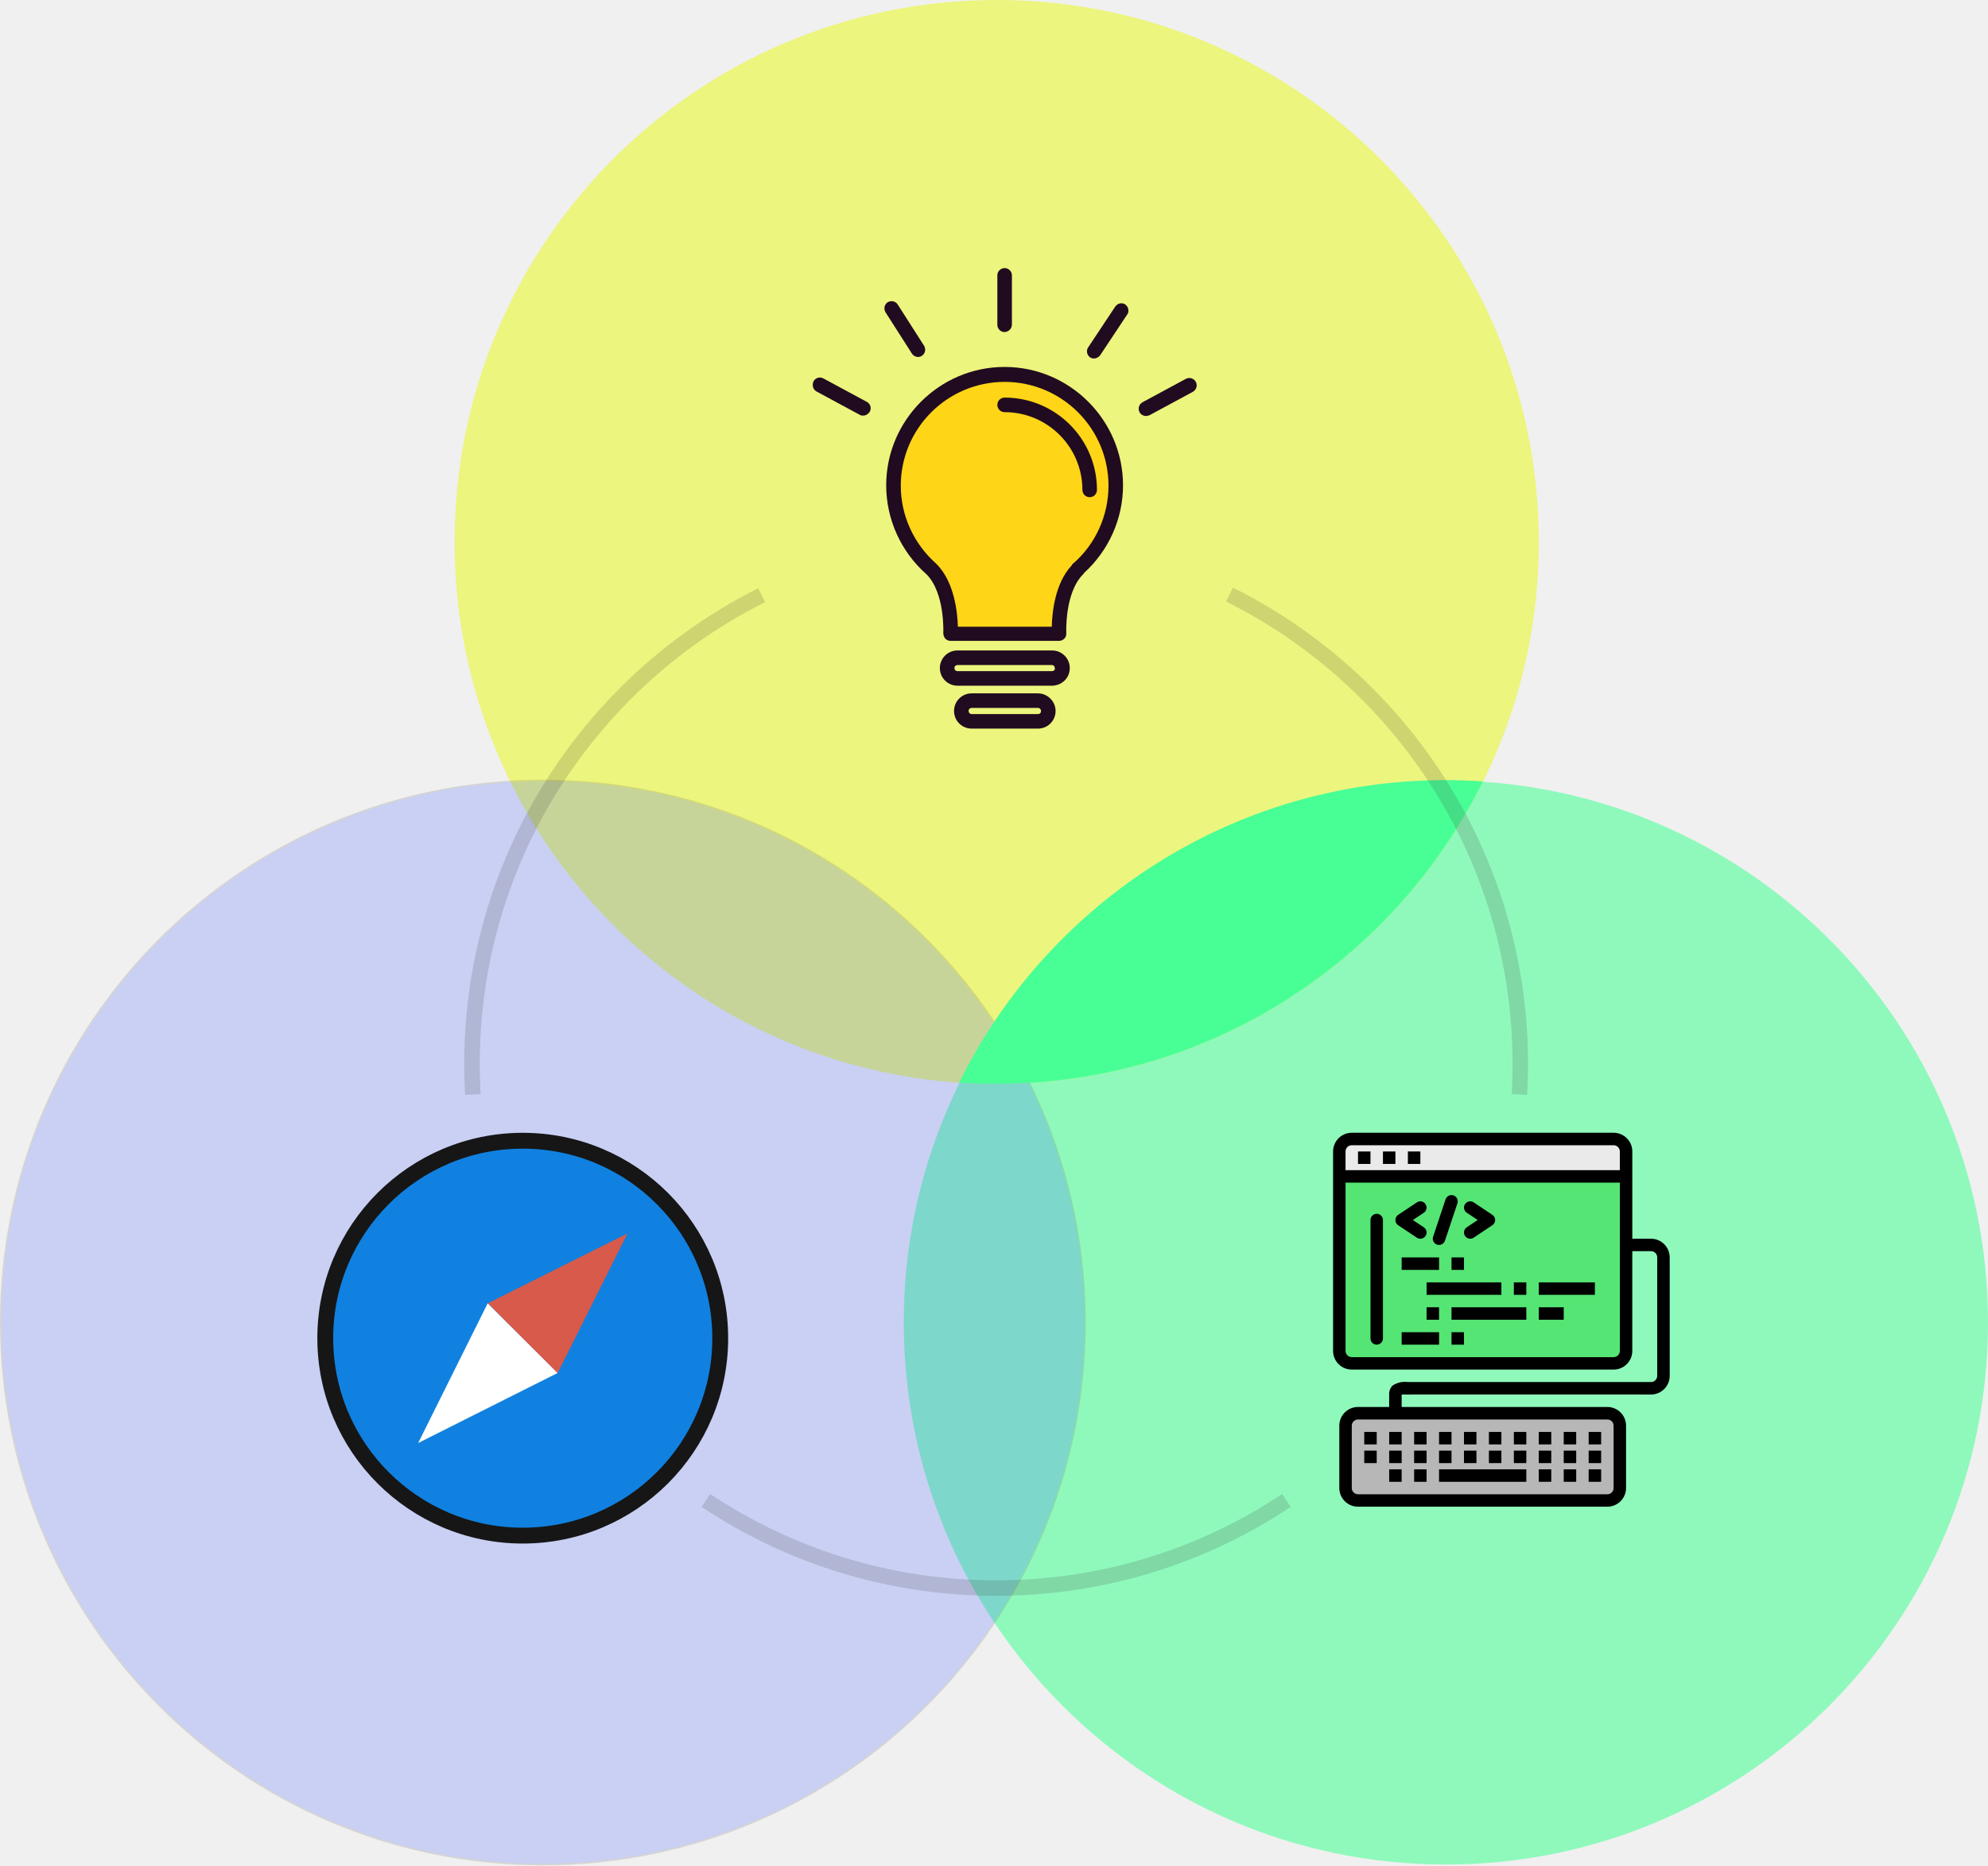
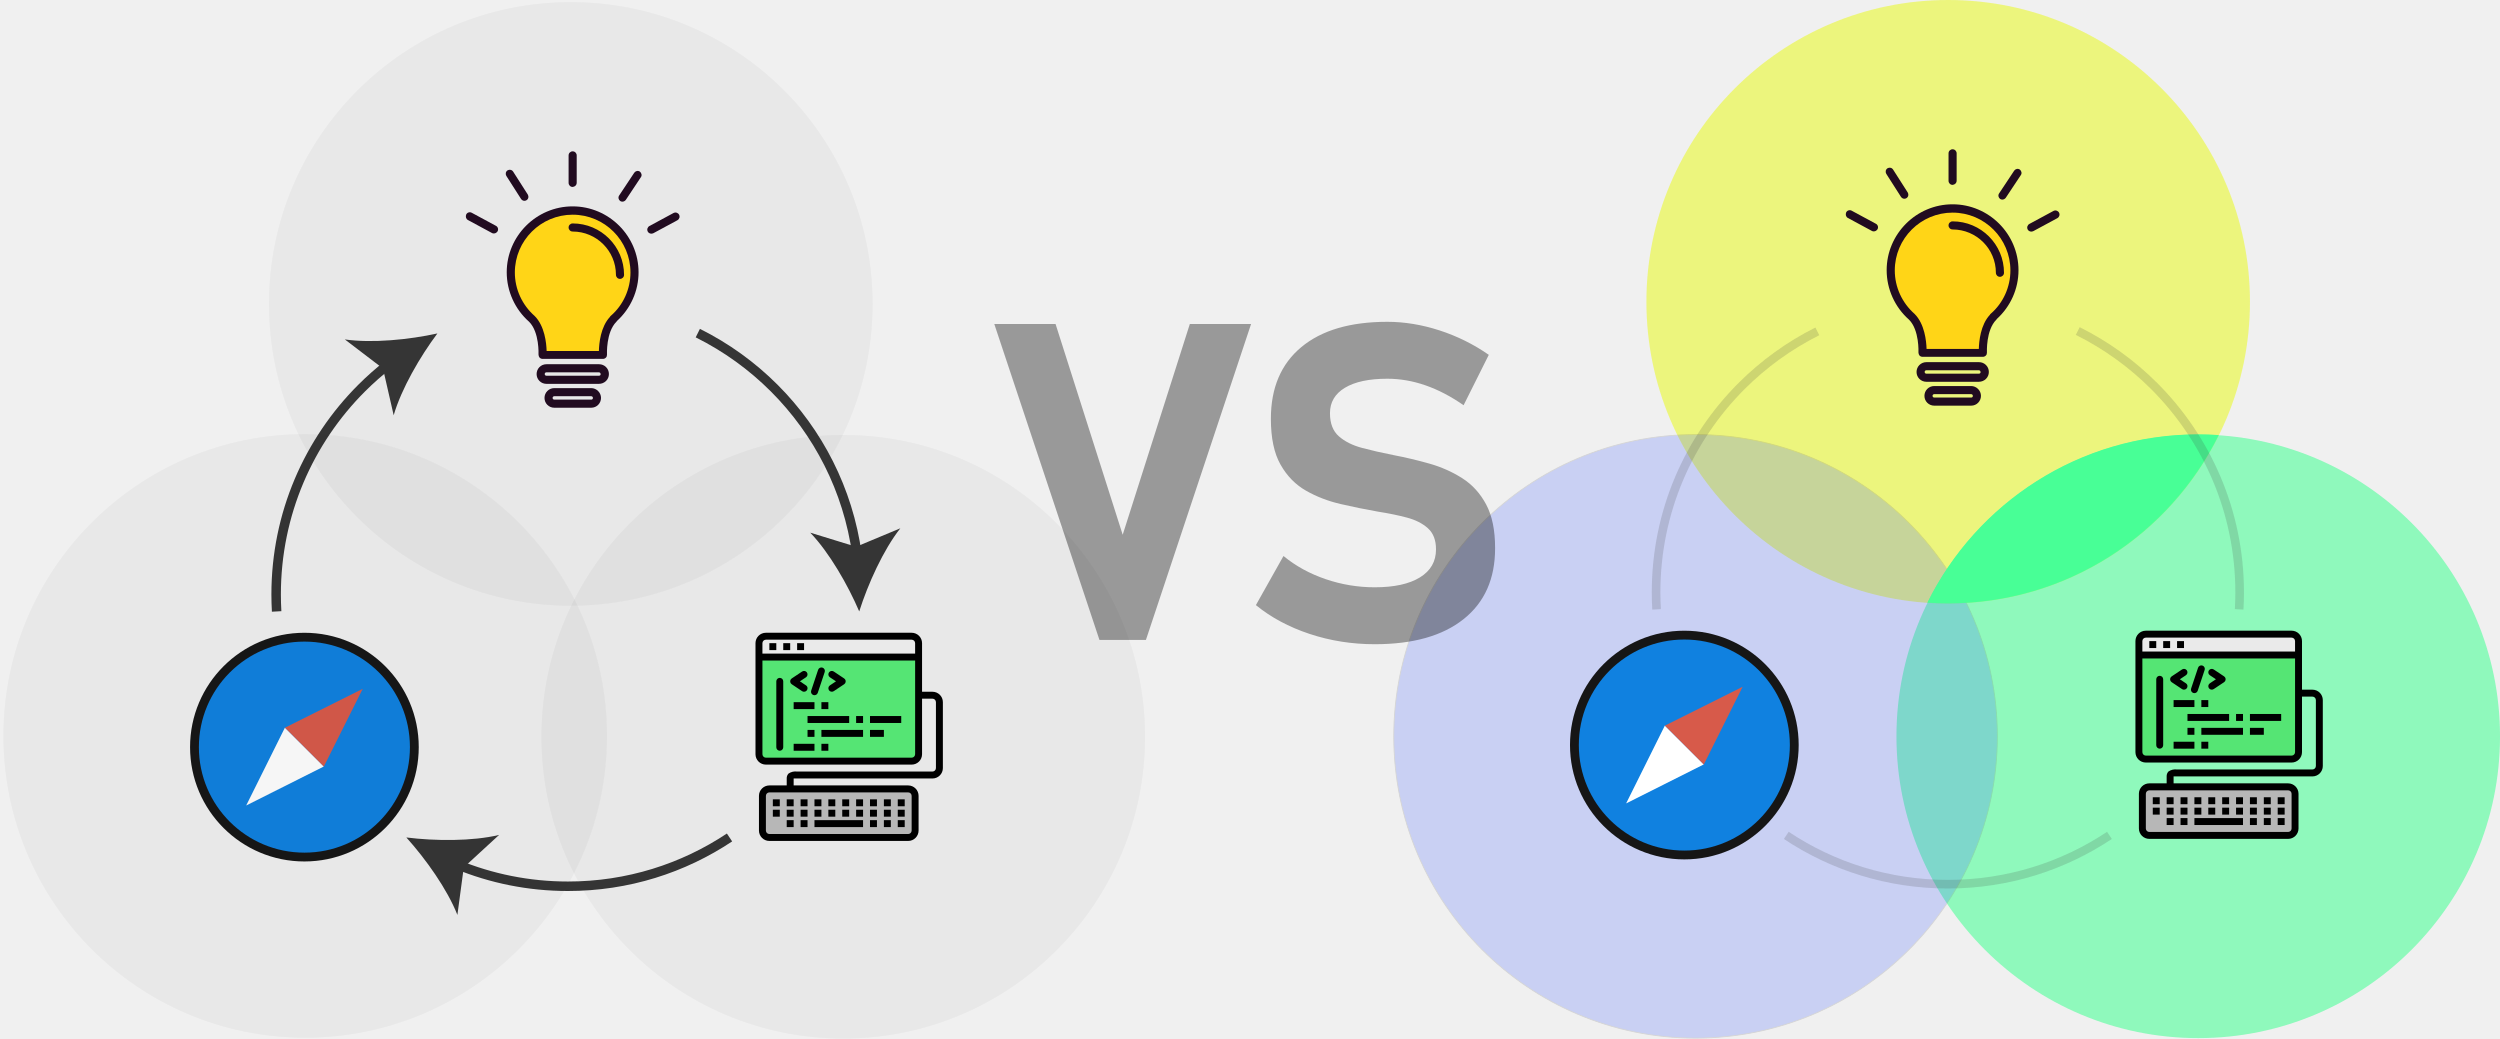
- <svg xmlns="http://www.w3.org/2000/svg" version="1.1" id="Ebene_1" x="0px" y="0px" width="1283.5px" height="1204.5px" viewBox="0 0 1283.5 1204.5" style="enable-background:new 0 0 1283.5 1204.5;" xml:space="preserve">
+ <svg xmlns="http://www.w3.org/2000/svg" version="1.1" id="Ebene_1" x="0px" y="0px" width="2899.5px" height="1204.5px" viewBox="0 0 2899.5 1204.5" style="enable-background:new 0 0 2899.5 1204.5;" xml:space="preserve">
  <style type="text/css">
	.st0{opacity:0.54;fill:#E9F91C;}
	.st1{opacity:0.58;fill:#48FF96;}
	.st2{opacity:0.22;fill:#3E5FFF;stroke:#727272;stroke-miterlimit:10;}
- 	.st3{fill:#48FF96;}
- 	.st4{fill:#FFD517;}
- 	.st5{fill:#210B20;}
- 	.st6{opacity:0.17;fill:none;stroke:#353535;stroke-width:10;stroke-miterlimit:10;}
- 	.st7{fill:#EAEAEA;}
- 	.st8{fill:#55E574;}
- 	.st9{fill:#B7B7B7;}
- 	.st10{fill:#1081E0;stroke:#161616;stroke-width:10.231;stroke-miterlimit:10;}
- 	.st11{fill:#FFFFFF;}
- 	.st12{fill:#D75A4A;}
+ 	.st3{opacity:0.04;fill:#141414;}
+ 	.st4{fill:#48FF96;}
+ 	.st5{fill:#FFD517;}
+ 	.st6{fill:#210B20;}
+ 	.st7{opacity:0.17;fill:none;stroke:#353535;stroke-width:10;stroke-miterlimit:10;}
+ 	.st8{fill:#EAEAEA;}
+ 	.st9{fill:#55E574;}
+ 	.st10{fill:#B7B7B7;}
+ 	.st11{fill:#1081E0;stroke:#161616;stroke-width:10.231;stroke-miterlimit:10;}
+ 	.st12{fill:#FFFFFF;}
+ 	.st13{fill:#D75A4A;}
+ 	.st14{fill:none;stroke:#353535;stroke-width:11;stroke-miterlimit:10;}
+ 	.st15{fill:#353535;}
+ 	.st16{opacity:0.36;}
</style>
-   <circle class="st0" cx="643.5" cy="350" r="350" />
-   <circle class="st1" cx="933.5" cy="854" r="350" />
-   <circle class="st2" cx="350.5" cy="854" r="350" />
-   <path class="st3" d="M619.32,698.96c7.92,0.54,15.92,0.82,23.98,0.82c137.72,0,256.85-79.54,313.98-195.19  c-7.92-0.54-15.92-0.82-23.98-0.82C795.58,503.78,676.45,583.32,619.32,698.96z" />
-   <path class="st4" d="M696.11,367.58c-13.85,13.85-12.12,41.81-12.12,41.81h-70.26c0,0,1.48-27.96-12.12-41.81  c-15.09-13.36-24.74-32.66-24.74-54.18c0-39.58,32.16-71.75,71.75-71.75s71.75,32.16,71.75,71.75  C720.36,334.92,710.95,354.22,696.11,367.58L696.11,367.58z" />
+   <circle class="st0" cx="2259.5" cy="350" r="350" />
+   <circle class="st1" cx="2549.5" cy="854" r="350" />
+   <circle class="st2" cx="1966.5" cy="854" r="350" />
+   <circle class="st3" cx="978" cy="854.5" r="350" />
+   <circle class="st3" cx="662" cy="352.5" r="350" />
+   <path class="st4" d="M2235.32,698.96c7.92,0.54,15.92,0.82,23.98,0.82c137.72,0,256.85-79.54,313.98-195.19  c-7.92-0.54-15.92-0.82-23.98-0.82C2411.58,503.78,2292.45,583.32,2235.32,698.96z" />
+   <path class="st5" d="M2312.11,367.58c-13.85,13.85-12.12,41.81-12.12,41.81h-70.26c0,0,1.48-27.96-12.12-41.81  c-15.09-13.36-24.74-32.66-24.74-54.18c0-39.58,32.16-71.75,71.75-71.75s71.75,32.16,71.75,71.75  C2336.36,334.92,2326.95,354.22,2312.11,367.58L2312.11,367.58z" />
  <g>
-     <path class="st5" d="M699.82,370.05c16.08-14.6,25.23-35.13,25.23-56.65c0-42.06-34.39-76.45-76.45-76.45s-76.45,34.39-76.45,76.45   c0,22.02,9.65,43.05,25.98,57.4c12.12,12.12,10.89,37.85,10.89,38.1c0,1.24,0.49,2.47,1.24,3.46c0.99,0.99,2.23,1.48,3.46,1.48   h70.01c1.24,0,2.47-0.49,3.46-1.48c0.99-0.99,1.24-2.23,1.24-3.46c0-0.25-1.24-25.98,10.89-38.1   C699.57,370.55,699.82,370.3,699.82,370.05z M692.89,363.87c-0.49,0.25-0.74,0.74-0.99,1.24c-10.89,11.63-12.62,30.68-12.86,39.58   h-60.61c-0.25-9.15-2.23-28.95-13.85-40.57c-14.6-12.86-23.01-31.17-23.01-50.47c0-37.11,30.18-67.05,67.05-67.05   c37.11,0,67.05,30.18,67.05,67.05C715.66,332.69,707.49,351.25,692.89,363.87z" />
-     <path class="st5" d="M648.61,256.74c-2.47,0-4.7,1.98-4.7,4.7c0,2.47,1.98,4.7,4.7,4.7c27.71,0,50.22,22.51,50.22,50.22   c0,2.47,1.98,4.7,4.7,4.7c2.47,0,4.7-1.98,4.7-4.7C708.23,283.46,681.51,256.74,648.61,256.74z" />
-     <path class="st5" d="M690.67,431.41c0-6.43-5.2-11.38-11.38-11.38h-61.11c-6.43,0-11.38,5.2-11.38,11.38   c0,6.43,5.2,11.38,11.38,11.38h60.86C685.47,442.79,690.67,437.84,690.67,431.41z M679.04,433.39h-60.86   c-1.24,0-1.98-0.99-1.98-1.98c0-1.24,0.99-1.98,1.98-1.98h60.86c1.24,0,1.98,0.99,1.98,1.98   C681.27,432.64,680.28,433.39,679.04,433.39z" />
-     <path class="st5" d="M670.13,447.73h-42.8c-6.43,0-11.38,5.2-11.38,11.38c0,6.43,5.2,11.38,11.38,11.38h42.8   c6.43,0,11.38-5.2,11.38-11.38S676.32,447.73,670.13,447.73z M670.13,461.09h-42.8c-1.24,0-1.98-0.99-1.98-1.98   c0-1.24,0.99-1.98,1.98-1.98h42.8c1.24,0,1.98,0.99,1.98,1.98C672.11,460.35,671.37,461.09,670.13,461.09z" />
-     <path class="st5" d="M653.31,209.49v-31.67c0-2.47-1.98-4.7-4.7-4.7c-2.47,0-4.7,1.98-4.7,4.7v31.91c0,2.47,1.98,4.7,4.7,4.7   C651.33,214.19,653.31,212.21,653.31,209.49z" />
-     <path class="st5" d="M726.54,196.62c-2.23-1.48-4.95-0.74-6.43,1.24l-17.57,26.47c-1.48,2.23-0.74,4.95,1.24,6.43   c0.74,0.49,1.73,0.74,2.47,0.74c1.48,0,2.97-0.74,3.96-1.98l17.57-26.47C729.26,201.08,728.52,198.11,726.54,196.62z" />
-     <path class="st5" d="M592.7,230.52c0.74,0,1.73-0.25,2.47-0.74c2.23-1.48,2.72-4.21,1.48-6.43l-17.07-26.72   c-1.48-2.23-4.21-2.72-6.43-1.48c-2.23,1.48-2.72,4.21-1.48,6.43l17.07,26.72C589.73,229.78,591.21,230.52,592.7,230.52z" />
-     <path class="st5" d="M527.14,252.78l27.96,15.09c0.74,0.49,1.48,0.49,2.23,0.49c1.73,0,3.22-0.99,4.21-2.47   c1.24-2.23,0.49-5.2-1.98-6.43l-27.96-15.09c-2.23-1.24-5.2-0.49-6.43,1.98C524.17,248.83,524.91,251.55,527.14,252.78z" />
-     <path class="st5" d="M739.9,268.62c0.74,0,1.48-0.25,2.23-0.49l27.96-15.09c2.23-1.24,3.22-3.96,1.98-6.43   c-1.24-2.23-3.96-3.22-6.43-1.98l-27.96,15.09c-2.23,1.24-3.22,3.96-1.98,6.43C736.44,267.63,738.17,268.62,739.9,268.62z" />
+     <path class="st6" d="M2315.82,370.05c16.08-14.6,25.23-35.13,25.23-56.65c0-42.06-34.39-76.45-76.45-76.45   s-76.45,34.39-76.45,76.45c0,22.02,9.65,43.05,25.98,57.4c12.12,12.12,10.89,37.85,10.89,38.1c0,1.24,0.49,2.47,1.24,3.46   c0.99,0.99,2.23,1.48,3.46,1.48h70.01c1.24,0,2.47-0.49,3.46-1.48c0.99-0.99,1.24-2.23,1.24-3.46c0-0.25-1.24-25.98,10.89-38.1   C2315.57,370.55,2315.82,370.3,2315.82,370.05z M2308.89,363.87c-0.49,0.25-0.74,0.74-0.99,1.24   c-10.89,11.63-12.62,30.68-12.86,39.58h-60.61c-0.25-9.15-2.23-28.95-13.85-40.57c-14.6-12.86-23.01-31.17-23.01-50.47   c0-37.11,30.18-67.05,67.05-67.05c37.11,0,67.05,30.18,67.05,67.05C2331.66,332.69,2323.49,351.25,2308.89,363.87z" />
+     <path class="st6" d="M2264.61,256.74c-2.47,0-4.7,1.98-4.7,4.7c0,2.47,1.98,4.7,4.7,4.7c27.71,0,50.22,22.51,50.22,50.22   c0,2.47,1.98,4.7,4.7,4.7c2.47,0,4.7-1.98,4.7-4.7C2324.23,283.46,2297.51,256.74,2264.61,256.74z" />
+     <path class="st6" d="M2306.67,431.41c0-6.43-5.2-11.38-11.38-11.38h-61.11c-6.43,0-11.38,5.2-11.38,11.38   c0,6.43,5.2,11.38,11.38,11.38h60.86C2301.47,442.79,2306.67,437.84,2306.67,431.41z M2295.04,433.39h-60.86   c-1.24,0-1.98-0.99-1.98-1.98c0-1.24,0.99-1.98,1.98-1.98h60.86c1.24,0,1.98,0.99,1.98,1.98   C2297.27,432.64,2296.28,433.39,2295.04,433.39z" />
+     <path class="st6" d="M2286.13,447.73h-42.8c-6.43,0-11.38,5.2-11.38,11.38c0,6.43,5.2,11.38,11.38,11.38h42.8   c6.43,0,11.38-5.2,11.38-11.38S2292.32,447.73,2286.13,447.73z M2286.13,461.09h-42.8c-1.24,0-1.98-0.99-1.98-1.98   c0-1.24,0.99-1.98,1.98-1.98h42.8c1.24,0,1.98,0.99,1.98,1.98C2288.11,460.35,2287.37,461.09,2286.13,461.09z" />
+     <path class="st6" d="M2269.31,209.49v-31.67c0-2.47-1.98-4.7-4.7-4.7c-2.47,0-4.7,1.98-4.7,4.7v31.91c0,2.47,1.98,4.7,4.7,4.7   C2267.33,214.19,2269.31,212.21,2269.31,209.49z" />
+     <path class="st6" d="M2342.54,196.62c-2.23-1.48-4.95-0.74-6.43,1.24l-17.57,26.47c-1.48,2.23-0.74,4.95,1.24,6.43   c0.74,0.49,1.73,0.74,2.47,0.74c1.48,0,2.97-0.74,3.96-1.98l17.57-26.47C2345.26,201.08,2344.52,198.11,2342.54,196.62z" />
+     <path class="st6" d="M2208.7,230.52c0.74,0,1.73-0.25,2.47-0.74c2.23-1.48,2.72-4.21,1.48-6.43l-17.07-26.72   c-1.48-2.23-4.21-2.72-6.43-1.48c-2.23,1.48-2.72,4.21-1.48,6.43l17.07,26.72C2205.73,229.78,2207.21,230.52,2208.7,230.52z" />
+     <path class="st6" d="M2143.14,252.78l27.96,15.09c0.74,0.49,1.48,0.49,2.23,0.49c1.73,0,3.22-0.99,4.21-2.47   c1.24-2.23,0.49-5.2-1.98-6.43l-27.96-15.09c-2.23-1.24-5.2-0.49-6.43,1.98C2140.17,248.83,2140.91,251.55,2143.14,252.78z" />
+     <path class="st6" d="M2355.9,268.62c0.74,0,1.48-0.25,2.23-0.49l27.96-15.09c2.23-1.24,3.22-3.96,1.98-6.43   c-1.24-2.23-3.96-3.22-6.43-1.98l-27.96,15.09c-2.23,1.24-3.22,3.96-1.98,6.43C2352.44,267.63,2354.17,268.62,2355.9,268.62z" />
  </g>
-   <path class="st6" d="M455.73,968.89c53.65,35.75,118.09,56.59,187.41,56.59s133.75-20.84,187.41-56.59" />
-   <path class="st6" d="M491.75,384.32c-32.67,16.37-62.33,37.87-87.91,63.45c-61.24,61.24-99.12,145.84-99.12,239.29  c0,6.61,0.2,13.17,0.57,19.69" />
-   <path class="st6" d="M980.98,706.75c0.37-6.52,0.57-13.08,0.57-19.69c0-93.45-37.88-178.05-99.12-239.29  c-25.78-25.78-55.69-47.41-88.66-63.83" />
+   <path class="st7" d="M2071.73,968.89c53.65,35.75,118.09,56.59,187.41,56.59s133.75-20.84,187.41-56.59" />
+   <path class="st7" d="M2107.75,384.32c-32.67,16.37-62.33,37.87-87.91,63.45c-61.24,61.24-99.12,145.84-99.12,239.29  c0,6.61,0.2,13.17,0.57,19.69" />
+   <path class="st7" d="M2596.98,706.75c0.37-6.52,0.57-13.08,0.57-19.69c0-93.45-37.88-178.05-99.12-239.29  c-25.78-25.78-55.69-47.41-88.66-63.83" />
  <g id="Programing-2">
-     <path class="st7" d="M1041.78,735.5H872.74c-4.45,0-8.05,3.6-8.05,8.05v16.1h185.14v-16.1   C1049.83,739.1,1046.22,735.5,1041.78,735.5z" />
-     <path class="st8" d="M864.69,759.65v112.69c0,4.45,3.6,8.05,8.05,8.05h169.04c4.45,0,8.05-3.6,8.05-8.05V759.65H864.69z" />
-     <path class="st9" d="M1037.75,912.59H876.76c-4.45,0-8.05,3.6-8.05,8.05v40.25c0,4.45,3.6,8.05,8.05,8.05h160.99   c4.45,0,8.05-3.6,8.05-8.05v-40.25C1045.8,916.19,1042.2,912.59,1037.75,912.59z" />
-     <path d="M880.79,924.66h8.05v8.05h-8.05V924.66z" />
-     <path d="M896.89,924.66h8.05v8.05h-8.05V924.66z" />
-     <path d="M912.99,924.66h8.05v8.05h-8.05V924.66z" />
-     <path d="M929.08,924.66h8.05v8.05h-8.05V924.66z" />
-     <path d="M945.18,924.66h8.05v8.05h-8.05V924.66z" />
-     <path d="M961.28,924.66h8.05v8.05h-8.05V924.66z" />
-     <path d="M977.38,924.66h8.05v8.05h-8.05V924.66z" />
-     <path d="M993.48,924.66h8.05v8.05h-8.05V924.66z" />
-     <path d="M1009.58,924.66h8.05v8.05h-8.05V924.66z" />
-     <path d="M1025.68,924.66h8.05v8.05h-8.05V924.66z" />
-     <path d="M880.79,936.73h8.05v8.05h-8.05V936.73z" />
-     <path d="M896.89,936.73h8.05v8.05h-8.05V936.73z" />
-     <path d="M912.99,936.73h8.05v8.05h-8.05V936.73z" />
-     <path d="M929.08,936.73h8.05v8.05h-8.05V936.73z" />
-     <path d="M945.18,936.73h8.05v8.05h-8.05V936.73z" />
-     <path d="M961.28,936.73h8.05v8.05h-8.05V936.73z" />
-     <path d="M977.38,936.73h8.05v8.05h-8.05V936.73z" />
-     <path d="M993.48,936.73h8.05v8.05h-8.05V936.73z" />
-     <path d="M1009.58,936.73h8.05v8.05h-8.05V936.73z" />
-     <path d="M1025.68,936.73h8.05v8.05h-8.05V936.73z" />
-     <path d="M896.89,948.81h8.05v8.05h-8.05V948.81z" />
-     <path d="M912.99,948.81h8.05v8.05h-8.05V948.81z" />
-     <path d="M929.08,948.81h56.35v8.05h-56.35V948.81z" />
-     <path d="M993.48,948.81h8.05v8.05h-8.05V948.81z" />
-     <path d="M1009.58,948.81h8.05v8.05h-8.05V948.81z" />
-     <path d="M1025.68,948.81h8.05v8.05h-8.05V948.81z" />
-     <path d="M876.76,743.55h8.05v8.05h-8.05V743.55z" />
-     <path d="M892.86,743.55h8.05v8.05h-8.05V743.55z" />
-     <path d="M908.96,743.55h8.05v8.05h-8.05V743.55z" />
-     <path d="M888.84,783.79c-2.22,0-4.02,1.8-4.02,4.02v76.47c0,2.22,1.8,4.02,4.02,4.02c2.22,0,4.02-1.8,4.02-4.02v-76.47   C892.86,785.6,891.06,783.79,888.84,783.79z" />
-     <path d="M917.01,799.89c2.22,0,4.03-1.8,4.03-4.02c0-1.35-0.67-2.61-1.79-3.35l-7.07-4.7l7.05-4.7c1.85-1.23,2.35-3.73,1.11-5.58   c-1.23-1.85-3.73-2.35-5.58-1.11l-12.07,8.05c-1.85,1.23-2.35,3.73-1.12,5.58c0.29,0.44,0.67,0.82,1.12,1.12l12.07,8.05   C915.43,799.66,916.21,799.9,917.01,799.89L917.01,799.89z" />
-     <path d="M945.86,798.1c1.23,1.85,3.73,2.35,5.58,1.12c0,0,0,0,0,0l12.07-8.05c1.85-1.23,2.35-3.73,1.12-5.58   c-0.29-0.44-0.67-0.82-1.12-1.12l-12.07-8.05c-1.85-1.23-4.35-0.73-5.58,1.11c-1.23,1.85-0.73,4.35,1.11,5.58l7.06,4.7l-7.05,4.7   C945.13,793.75,944.63,796.25,945.86,798.1C945.86,798.1,945.86,798.1,945.86,798.1L945.86,798.1z" />
-     <path d="M927.81,803.71c2.11,0.7,4.39-0.44,5.09-2.55l8.05-24.15c0.7-2.11-0.44-4.39-2.55-5.1c-2.11-0.7-4.39,0.44-5.1,2.55l0,0   l-8.05,24.15C924.55,800.73,925.69,803.01,927.81,803.71C927.81,803.71,927.81,803.71,927.81,803.71z" />
-     <path d="M904.94,811.97h24.15v8.05h-24.15V811.97z" />
-     <path d="M937.13,811.97h8.05v8.05h-8.05V811.97z" />
-     <path d="M921.03,828.07h48.3v8.05h-48.3V828.07z" />
-     <path d="M993.48,828.07h36.22v8.05h-36.22V828.07z" />
-     <path d="M921.03,844.16h8.05v8.05h-8.05V844.16z" />
-     <path d="M937.13,844.16h48.3v8.05h-48.3V844.16z" />
-     <path d="M993.48,844.16h16.1v8.05h-16.1V844.16z" />
-     <path d="M904.94,860.26h24.15v8.05h-24.15V860.26z" />
-     <path d="M937.13,860.26h8.05v8.05h-8.05V860.26z" />
-     <path d="M977.38,828.07h8.05v8.05h-8.05V828.07z" />
-     <path d="M1065.93,799.89h-12.07v-56.35c0-6.67-5.41-12.07-12.07-12.07H872.74c-6.67,0-12.07,5.41-12.07,12.07v128.79   c0,6.67,5.41,12.07,12.07,12.07h169.04c6.67,0,12.07-5.41,12.07-12.07v-64.4h12.07c2.22,0,4.02,1.8,4.02,4.02v76.47   c0,2.22-1.8,4.02-4.02,4.02H908.96c-3.48-0.48-7.02,0.35-9.94,2.31c-1.47,1.54-2.24,3.61-2.14,5.74v8.05h-20.12   c-6.67,0-12.07,5.41-12.07,12.07v40.25c0,6.67,5.41,12.07,12.07,12.07h160.99c6.67,0,12.07-5.41,12.07-12.07v-40.25   c0-6.67-5.41-12.07-12.07-12.07H904.94v-8.05c0.76-0.09,160.99,0,160.99,0c6.67,0,12.07-5.41,12.07-12.07v-76.47   C1078,805.3,1072.59,799.89,1065.93,799.89z M872.74,739.52h169.04c2.22,0,4.02,1.8,4.02,4.02v12.07H868.71v-12.07   C868.71,741.32,870.51,739.52,872.74,739.52z M1041.78,876.36H872.74c-2.22,0-4.02-1.8-4.02-4.02V763.67h177.09v108.67   C1045.8,874.56,1044,876.36,1041.78,876.36z M1041.78,920.64v40.25c0,2.22-1.8,4.02-4.02,4.02H876.76c-2.22,0-4.02-1.8-4.02-4.02   v-40.25c0-2.22,1.8-4.02,4.02-4.02h160.99C1039.98,916.61,1041.78,918.41,1041.78,920.64z" />
+     <path class="st8" d="M2657.78,735.5h-169.04c-4.45,0-8.05,3.6-8.05,8.05v16.1h185.14v-16.1   C2665.83,739.1,2662.22,735.5,2657.78,735.5z" />
+     <path class="st9" d="M2480.69,759.65v112.69c0,4.45,3.6,8.05,8.05,8.05h169.04c4.45,0,8.05-3.6,8.05-8.05V759.65H2480.69z" />
+     <path class="st10" d="M2653.75,912.59h-160.99c-4.45,0-8.05,3.6-8.05,8.05v40.25c0,4.45,3.6,8.05,8.05,8.05h160.99   c4.45,0,8.05-3.6,8.05-8.05v-40.25C2661.8,916.19,2658.2,912.59,2653.75,912.59z" />
+     <path d="M2496.79,924.66h8.05v8.05h-8.05V924.66z" />
+     <path d="M2512.89,924.66h8.05v8.05h-8.05V924.66z" />
+     <path d="M2528.99,924.66h8.05v8.05h-8.05V924.66z" />
+     <path d="M2545.08,924.66h8.05v8.05h-8.05V924.66z" />
+     <path d="M2561.18,924.66h8.05v8.05h-8.05V924.66z" />
+     <path d="M2577.28,924.66h8.05v8.05h-8.05V924.66z" />
+     <path d="M2593.38,924.66h8.05v8.05h-8.05V924.66z" />
+     <path d="M2609.48,924.66h8.05v8.05h-8.05V924.66z" />
+     <path d="M2625.58,924.66h8.05v8.05h-8.05V924.66z" />
+     <path d="M2641.68,924.66h8.05v8.05h-8.05V924.66z" />
+     <path d="M2496.79,936.73h8.05v8.05h-8.05V936.73z" />
+     <path d="M2512.89,936.73h8.05v8.05h-8.05V936.73z" />
+     <path d="M2528.99,936.73h8.05v8.05h-8.05V936.73z" />
+     <path d="M2545.08,936.73h8.05v8.05h-8.05V936.73z" />
+     <path d="M2561.18,936.73h8.05v8.05h-8.05V936.73z" />
+     <path d="M2577.28,936.73h8.05v8.05h-8.05V936.73z" />
+     <path d="M2593.38,936.73h8.05v8.05h-8.05V936.73z" />
+     <path d="M2609.48,936.73h8.05v8.05h-8.05V936.73z" />
+     <path d="M2625.58,936.73h8.05v8.05h-8.05V936.73z" />
+     <path d="M2641.68,936.73h8.05v8.05h-8.05V936.73z" />
+     <path d="M2512.89,948.81h8.05v8.05h-8.05V948.81z" />
+     <path d="M2528.99,948.81h8.05v8.05h-8.05V948.81z" />
+     <path d="M2545.08,948.81h56.35v8.05h-56.35V948.81z" />
+     <path d="M2609.48,948.81h8.05v8.05h-8.05V948.81z" />
+     <path d="M2625.58,948.81h8.05v8.05h-8.05V948.81z" />
+     <path d="M2641.68,948.81h8.05v8.05h-8.05V948.81z" />
+     <path d="M2492.76,743.55h8.05v8.05h-8.05V743.55z" />
+     <path d="M2508.86,743.55h8.05v8.05h-8.05V743.55z" />
+     <path d="M2524.96,743.55h8.05v8.05h-8.05V743.55z" />
+     <path d="M2504.84,783.79c-2.22,0-4.02,1.8-4.02,4.02v76.47c0,2.22,1.8,4.02,4.02,4.02s4.02-1.8,4.02-4.02v-76.47   C2508.86,785.6,2507.06,783.79,2504.84,783.79z" />
+     <path d="M2533.01,799.89c2.22,0,4.03-1.8,4.03-4.02c0-1.35-0.67-2.61-1.79-3.35l-7.07-4.7l7.05-4.7c1.85-1.23,2.35-3.73,1.11-5.58   c-1.23-1.85-3.73-2.35-5.58-1.11l-12.07,8.05c-1.85,1.23-2.35,3.73-1.12,5.58c0.29,0.44,0.67,0.82,1.12,1.12l12.07,8.05   C2531.43,799.66,2532.21,799.9,2533.01,799.89L2533.01,799.89z" />
+     <path d="M2561.86,798.1c1.23,1.85,3.73,2.35,5.58,1.12c0,0,0,0,0,0l12.07-8.05c1.85-1.23,2.35-3.73,1.12-5.58   c-0.29-0.44-0.67-0.82-1.12-1.12l-12.07-8.05c-1.85-1.23-4.35-0.73-5.58,1.11c-1.23,1.85-0.73,4.35,1.11,5.58l7.06,4.7l-7.05,4.7   C2561.13,793.75,2560.63,796.25,2561.86,798.1C2561.86,798.1,2561.86,798.1,2561.86,798.1L2561.86,798.1z" />
+     <path d="M2543.81,803.71c2.11,0.7,4.39-0.44,5.09-2.55l8.05-24.15c0.7-2.11-0.44-4.39-2.55-5.1s-4.39,0.44-5.1,2.55l0,0   l-8.05,24.15C2540.55,800.73,2541.69,803.01,2543.81,803.71C2543.81,803.71,2543.81,803.71,2543.81,803.71z" />
+     <path d="M2520.94,811.97h24.15v8.05h-24.15V811.97z" />
+     <path d="M2553.13,811.97h8.05v8.05h-8.05V811.97z" />
+     <path d="M2537.03,828.07h48.3v8.05h-48.3V828.07z" />
+     <path d="M2609.48,828.07h36.22v8.05h-36.22V828.07z" />
+     <path d="M2537.03,844.16h8.05v8.05h-8.05V844.16z" />
+     <path d="M2553.13,844.16h48.3v8.05h-48.3V844.16z" />
+     <path d="M2609.48,844.16h16.1v8.05h-16.1V844.16z" />
+     <path d="M2520.94,860.26h24.15v8.05h-24.15V860.26z" />
+     <path d="M2553.13,860.26h8.05v8.05h-8.05V860.26z" />
+     <path d="M2593.38,828.07h8.05v8.05h-8.05V828.07z" />
+     <path d="M2681.93,799.89h-12.07v-56.35c0-6.67-5.41-12.07-12.07-12.07h-169.04c-6.67,0-12.07,5.41-12.07,12.07v128.79   c0,6.67,5.41,12.07,12.07,12.07h169.04c6.67,0,12.07-5.41,12.07-12.07v-64.4h12.07c2.22,0,4.02,1.8,4.02,4.02v76.47   c0,2.22-1.8,4.02-4.02,4.02h-156.97c-3.48-0.48-7.02,0.35-9.94,2.31c-1.47,1.54-2.24,3.61-2.14,5.74v8.05h-20.12   c-6.67,0-12.07,5.41-12.07,12.07v40.25c0,6.67,5.41,12.07,12.07,12.07h160.99c6.67,0,12.07-5.41,12.07-12.07v-40.25   c0-6.67-5.41-12.07-12.07-12.07h-132.82v-8.05c0.76-0.09,160.99,0,160.99,0c6.67,0,12.07-5.41,12.07-12.07v-76.47   C2694,805.3,2688.59,799.89,2681.93,799.89z M2488.74,739.52h169.04c2.22,0,4.02,1.8,4.02,4.02v12.07h-177.09v-12.07   C2484.71,741.32,2486.51,739.52,2488.74,739.52z M2657.78,876.36h-169.04c-2.22,0-4.02-1.8-4.02-4.02V763.67h177.09v108.67   C2661.8,874.56,2660,876.36,2657.78,876.36z M2657.78,920.64v40.25c0,2.22-1.8,4.02-4.02,4.02h-160.99c-2.22,0-4.02-1.8-4.02-4.02   v-40.25c0-2.22,1.8-4.02,4.02-4.02h160.99C2655.98,916.61,2657.78,918.41,2657.78,920.64z" />
  </g>
-   <circle class="st10" cx="337.5" cy="864.11" r="127.5" />
-   <polygon class="st11" points="269.97,931.82 314.87,841.57 360.04,886.57 " />
-   <polygon class="st12" points="405.12,796.5 314.96,841.57 360.04,886.65 " />
+   <circle class="st11" cx="1953.5" cy="864.11" r="127.5" />
+   <polygon class="st12" points="1885.97,931.82 1930.87,841.57 1976.04,886.57 " />
+   <polygon class="st13" points="2021.12,796.5 1930.96,841.57 1976.04,886.65 " />
+   <path class="st5" d="M711.66,369.98c-13.85,13.85-12.12,41.81-12.12,41.81h-70.26c0,0,1.48-27.96-12.12-41.81  c-15.09-13.36-24.74-32.66-24.74-54.18c0-39.58,32.16-71.75,71.75-71.75c39.58,0,71.75,32.16,71.75,71.75  C735.9,337.32,726.5,356.62,711.66,369.98L711.66,369.98z" />
+   <g>
+     <path class="st6" d="M715.37,372.45c16.08-14.6,25.23-35.13,25.23-56.65c0-42.06-34.39-76.45-76.45-76.45   c-42.06,0-76.45,34.39-76.45,76.45c0,22.02,9.65,43.05,25.98,57.4c12.12,12.12,10.89,37.85,10.89,38.1c0,1.24,0.49,2.47,1.24,3.46   c0.99,0.99,2.23,1.48,3.46,1.48h70.01c1.24,0,2.47-0.49,3.46-1.48c0.99-0.99,1.24-2.23,1.24-3.46c0-0.25-1.24-25.98,10.89-38.1   C715.12,372.94,715.37,372.7,715.37,372.45z M708.44,366.27c-0.49,0.25-0.74,0.74-0.99,1.24c-10.89,11.63-12.62,30.68-12.86,39.58   h-60.61c-0.25-9.15-2.23-28.95-13.85-40.57c-14.6-12.86-23.01-31.17-23.01-50.47c0-37.11,30.18-67.05,67.05-67.05   c37.11,0,67.05,30.18,67.05,67.05C731.2,335.09,723.04,353.65,708.44,366.27z" />
+     <path class="st6" d="M664.16,259.14c-2.47,0-4.7,1.98-4.7,4.7c0,2.47,1.98,4.7,4.7,4.7c27.71,0,50.22,22.51,50.22,50.22   c0,2.47,1.98,4.7,4.7,4.7c2.47,0,4.7-1.98,4.7-4.7C723.78,285.86,697.06,259.14,664.16,259.14z" />
+     <path class="st6" d="M706.22,433.81c0-6.43-5.2-11.38-11.38-11.38h-61.11c-6.43,0-11.38,5.2-11.38,11.38   c0,6.43,5.2,11.38,11.38,11.38h60.86C701.02,445.19,706.22,440.24,706.22,433.81z M694.59,435.78h-60.86   c-1.24,0-1.98-0.99-1.98-1.98c0-1.24,0.99-1.98,1.98-1.98h60.86c1.24,0,1.98,0.99,1.98,1.98   C696.81,435.04,695.82,435.78,694.59,435.78z" />
+     <path class="st6" d="M685.68,450.13h-42.8c-6.43,0-11.38,5.2-11.38,11.38c0,6.43,5.2,11.38,11.38,11.38h42.8   c6.43,0,11.38-5.2,11.38-11.38S691.87,450.13,685.68,450.13z M685.68,463.49h-42.8c-1.24,0-1.98-0.99-1.98-1.98   c0-1.24,0.99-1.98,1.98-1.98h42.8c1.24,0,1.98,0.99,1.98,1.98C687.66,462.75,686.92,463.49,685.68,463.49z" />
+     <path class="st6" d="M668.86,211.89v-31.67c0-2.47-1.98-4.7-4.7-4.7c-2.47,0-4.7,1.98-4.7,4.7v31.91c0,2.47,1.98,4.7,4.7,4.7   C666.88,216.59,668.86,214.61,668.86,211.89z" />
+     <path class="st6" d="M742.09,199.02c-2.23-1.48-4.95-0.74-6.43,1.24l-17.57,26.47c-1.48,2.23-0.74,4.95,1.24,6.43   c0.74,0.49,1.73,0.74,2.47,0.74c1.48,0,2.97-0.74,3.96-1.98l17.57-26.47C744.81,203.48,744.07,200.51,742.09,199.02z" />
+     <path class="st6" d="M608.25,232.92c0.74,0,1.73-0.25,2.47-0.74c2.23-1.48,2.72-4.21,1.48-6.43l-17.07-26.72   c-1.48-2.23-4.21-2.72-6.43-1.48c-2.23,1.48-2.72,4.21-1.48,6.43l17.07,26.72C605.28,232.17,606.76,232.92,608.25,232.92z" />
+     <path class="st6" d="M542.68,255.18l27.96,15.09c0.74,0.49,1.48,0.49,2.23,0.49c1.73,0,3.22-0.99,4.21-2.47   c1.24-2.23,0.49-5.2-1.98-6.43l-27.96-15.09c-2.23-1.24-5.2-0.49-6.43,1.98C539.72,251.22,540.46,253.95,542.68,255.18z" />
+     <path class="st6" d="M755.45,271.02c0.74,0,1.48-0.25,2.23-0.49l27.96-15.09c2.23-1.24,3.22-3.96,1.98-6.43   c-1.24-2.23-3.96-3.22-6.43-1.98l-27.96,15.09c-2.23,1.24-3.22,3.96-1.98,6.43C751.98,270.03,753.72,271.02,755.45,271.02z" />
+   </g>
+   <g>
+     <g>
+       <path class="st14" d="M529.88,1002.5c39.7,16.36,83.2,25.38,128.8,25.38c69.31,0,133.75-20.84,187.41-56.59" />
+       <g>
+         <path class="st15" d="M471.28,971.29c22.34,24.72,47.58,60.17,59.2,89.84l7.4-55.14l40.95-37.64     C547.84,975.83,504.33,975.45,471.28,971.29z" />
+       </g>
+     </g>
+   </g>
+   <g>
+     <g>
+       <path class="st14" d="M451.15,422.14c-11.17,8.68-21.77,18.04-31.76,28.03c-61.24,61.24-99.12,145.84-99.12,239.29    c0,6.61,0.2,13.17,0.57,19.69" />
+       <g>
+         <path class="st15" d="M507.3,386.72c-32.54,7.18-75.83,11.54-107.37,6.95l44.24,33.73l12.42,54.22     C465.45,450.99,487.32,413.37,507.3,386.72z" />
+       </g>
+     </g>
+   </g>
+   <g>
+     <g>
+       <path class="st14" d="M993.91,642.81c-10.31-74.79-45.06-141.77-95.93-192.64c-25.78-25.78-55.69-47.41-88.66-63.83" />
+       <g>
+         <path class="st15" d="M996.53,709.15c10.06-31.76,27.93-71.44,47.69-96.45l-51.33,21.44l-53.16-16.36     C961.81,640.76,983.44,678.51,996.53,709.15z" />
+       </g>
+     </g>
+   </g>
+   <g id="Programing-2_1_">
+     <path class="st8" d="M1057.33,737.9H888.29c-4.45,0-8.05,3.6-8.05,8.05v16.1h185.14v-16.1   C1065.37,741.5,1061.77,737.9,1057.33,737.9z" />
+     <path class="st9" d="M880.24,762.04v112.69c0,4.45,3.6,8.05,8.05,8.05h169.04c4.45,0,8.05-3.6,8.05-8.05V762.04H880.24z" />
+     <path class="st10" d="M1053.3,914.98H892.31c-4.45,0-8.05,3.6-8.05,8.05v40.25c0,4.45,3.6,8.05,8.05,8.05h160.99   c4.45,0,8.05-3.6,8.05-8.05v-40.25C1061.35,918.59,1057.75,914.98,1053.3,914.98z" />
+     <path d="M896.34,927.06h8.05v8.05h-8.05V927.06z" />
+     <path d="M912.43,927.06h8.05v8.05h-8.05V927.06z" />
+     <path d="M928.53,927.06h8.05v8.05h-8.05V927.06z" />
+     <path d="M944.63,927.06h8.05v8.05h-8.05V927.06z" />
+     <path d="M960.73,927.06h8.05v8.05h-8.05V927.06z" />
+     <path d="M976.83,927.06h8.05v8.05h-8.05V927.06z" />
+     <path d="M992.93,927.06h8.05v8.05h-8.05V927.06z" />
+     <path d="M1009.03,927.06h8.05v8.05h-8.05V927.06z" />
+     <path d="M1025.13,927.06h8.05v8.05h-8.05V927.06z" />
+     <path d="M1041.23,927.06h8.05v8.05h-8.05V927.06z" />
+     <path d="M896.34,939.13h8.05v8.05h-8.05V939.13z" />
+     <path d="M912.43,939.13h8.05v8.05h-8.05V939.13z" />
+     <path d="M928.53,939.13h8.05v8.05h-8.05V939.13z" />
+     <path d="M944.63,939.13h8.05v8.05h-8.05V939.13z" />
+     <path d="M960.73,939.13h8.05v8.05h-8.05V939.13z" />
+     <path d="M976.83,939.13h8.05v8.05h-8.05V939.13z" />
+     <path d="M992.93,939.13h8.05v8.05h-8.05V939.13z" />
+     <path d="M1009.03,939.13h8.05v8.05h-8.05V939.13z" />
+     <path d="M1025.13,939.13h8.05v8.05h-8.05V939.13z" />
+     <path d="M1041.23,939.13h8.05v8.05h-8.05V939.13z" />
+     <path d="M912.43,951.21h8.05v8.05h-8.05V951.21z" />
+     <path d="M928.53,951.21h8.05v8.05h-8.05V951.21z" />
+     <path d="M944.63,951.21h56.35v8.05h-56.35V951.21z" />
+     <path d="M1009.03,951.21h8.05v8.05h-8.05V951.21z" />
+     <path d="M1025.13,951.21h8.05v8.05h-8.05V951.21z" />
+     <path d="M1041.23,951.21h8.05v8.05h-8.05V951.21z" />
+     <path d="M892.31,745.94h8.05v8.05h-8.05V745.94z" />
+     <path d="M908.41,745.94h8.05v8.05h-8.05V745.94z" />
+     <path d="M924.51,745.94h8.05v8.05h-8.05V745.94z" />
+     <path d="M904.38,786.19c-2.22,0-4.02,1.8-4.02,4.02v76.47c0,2.22,1.8,4.02,4.02,4.02c2.22,0,4.02-1.8,4.02-4.02v-76.47   C908.41,787.99,906.61,786.19,904.38,786.19z" />
+     <path d="M932.56,802.29c2.22,0,4.03-1.8,4.03-4.02c0-1.35-0.67-2.61-1.79-3.35l-7.07-4.7l7.05-4.7c1.85-1.23,2.35-3.73,1.11-5.58   c-1.23-1.85-3.73-2.35-5.58-1.11l-12.07,8.05c-1.85,1.23-2.35,3.73-1.12,5.58c0.29,0.44,0.67,0.82,1.12,1.12l12.07,8.05   C930.98,802.06,931.76,802.29,932.56,802.29L932.56,802.29z" />
+     <path d="M961.41,800.5c1.23,1.85,3.73,2.35,5.58,1.12c0,0,0,0,0,0l12.07-8.05c1.85-1.23,2.35-3.73,1.12-5.58   c-0.29-0.44-0.67-0.82-1.12-1.12l-12.07-8.05c-1.85-1.23-4.35-0.73-5.58,1.11c-1.23,1.85-0.73,4.35,1.11,5.58l7.06,4.7l-7.05,4.7   C960.68,796.15,960.18,798.64,961.41,800.5C961.41,800.5,961.41,800.5,961.41,800.5L961.41,800.5z" />
+     <path d="M943.36,806.11c2.11,0.7,4.39-0.44,5.09-2.55l8.05-24.15c0.7-2.11-0.44-4.39-2.55-5.1c-2.11-0.7-4.39,0.44-5.1,2.55l0,0   l-8.05,24.15C940.1,803.13,941.24,805.41,943.36,806.11C943.35,806.11,943.36,806.11,943.36,806.11z" />
+     <path d="M920.48,814.37h24.15v8.05h-24.15V814.37z" />
+     <path d="M952.68,814.37h8.05v8.05h-8.05V814.37z" />
+     <path d="M936.58,830.46h48.3v8.05h-48.3V830.46z" />
+     <path d="M1009.03,830.46h36.22v8.05h-36.22V830.46z" />
+     <path d="M936.58,846.56h8.05v8.05h-8.05V846.56z" />
+     <path d="M952.68,846.56h48.3v8.05h-48.3V846.56z" />
+     <path d="M1009.03,846.56h16.1v8.05h-16.1V846.56z" />
+     <path d="M920.48,862.66h24.15v8.05h-24.15V862.66z" />
+     <path d="M952.68,862.66h8.05v8.05h-8.05V862.66z" />
+     <path d="M992.93,830.46h8.05v8.05h-8.05V830.46z" />
+     <path d="M1081.47,802.29h-12.07v-56.35c0-6.67-5.41-12.07-12.07-12.07H888.29c-6.67,0-12.07,5.41-12.07,12.07v128.79   c0,6.67,5.41,12.07,12.07,12.07h169.04c6.67,0,12.07-5.41,12.07-12.07v-64.4h12.07c2.22,0,4.02,1.8,4.02,4.02v76.47   c0,2.22-1.8,4.02-4.02,4.02H924.51c-3.48-0.48-7.02,0.35-9.94,2.31c-1.47,1.54-2.24,3.61-2.14,5.74v8.05h-20.12   c-6.67,0-12.07,5.41-12.07,12.07v40.25c0,6.67,5.41,12.07,12.07,12.07h160.99c6.67,0,12.07-5.41,12.07-12.07v-40.25   c0-6.67-5.41-12.07-12.07-12.07H920.48v-8.05c0.76-0.09,160.99,0,160.99,0c6.67,0,12.07-5.41,12.07-12.07v-76.47   C1093.55,807.7,1088.14,802.29,1081.47,802.29z M888.29,741.92h169.04c2.22,0,4.02,1.8,4.02,4.02v12.07H884.26v-12.07   C884.26,743.72,886.06,741.92,888.29,741.92z M1057.33,878.76H888.29c-2.22,0-4.02-1.8-4.02-4.02V766.07h177.09v108.67   C1061.35,876.96,1059.55,878.76,1057.33,878.76z M1057.33,923.03v40.25c0,2.22-1.8,4.02-4.02,4.02H892.31   c-2.22,0-4.02-1.8-4.02-4.02v-40.25c0-2.22,1.8-4.02,4.02-4.02h160.99C1055.52,919.01,1057.33,920.81,1057.33,923.03z" />
+   </g>
+   <circle class="st11" cx="353.05" cy="866.51" r="127.5" />
+   <polygon class="st12" points="285.52,934.22 330.42,843.97 375.59,888.97 " />
+   <polygon class="st13" points="420.67,798.89 330.51,843.97 375.59,889.05 " />
+   <g class="st16">
+     <path d="M1275.13,742.16l-121.95-366.36h71.06l77.86,244.41l77.86-244.41H1451l-121.95,366.36H1275.13z" />
+     <path d="M1594.41,747.17c-26.37,0-51.57-3.99-75.59-11.97c-24.02-7.97-44.77-19.11-62.24-33.39l32-56.95   c14.11,11.59,30.4,20.54,48.88,26.83c18.48,6.3,37.46,9.45,56.95,9.45c22.51,0,39.98-3.82,52.41-11.47   c12.43-7.64,18.65-18.43,18.65-32.38v-0.25c0-10.58-3.11-18.68-9.32-24.31c-6.22-5.63-14.41-9.78-24.57-12.47   c-10.17-2.68-21.21-4.95-33.13-6.8c-14.28-2.52-28.72-5.46-43.34-8.82c-14.61-3.36-28.06-8.52-40.32-15.5   c-12.26-6.97-22.13-17.05-29.61-30.24c-7.48-13.18-11.21-30.87-11.21-53.04v-0.25c0-35.78,11.76-63.45,35.28-83.02   c23.52-19.57,56.78-29.36,99.78-29.36c19.82,0,39.98,3.32,60.47,9.95c20.49,6.64,39.56,16.09,57.2,28.35l-29.23,58.46   c-29.4-20.49-58.88-30.74-88.44-30.74c-21.17,0-37.54,3.49-49.13,10.46c-11.59,6.97-17.39,16.76-17.39,29.36v0.25   c0,11.76,3.44,20.66,10.33,26.71c6.89,6.05,15.87,10.54,26.96,13.48c11.09,2.94,23.01,5.67,35.78,8.19   c14.11,2.69,28.13,6.01,42.08,9.95c13.94,3.95,26.71,9.62,38.3,17.01c11.59,7.39,20.83,17.55,27.72,30.49   c6.89,12.94,10.33,29.73,10.33,50.39v0.51c0,35.28-12.18,62.61-36.54,82.02C1673.11,737.47,1638.76,747.17,1594.41,747.17z" />
+   </g>
+   <circle class="st3" cx="354" cy="853.5" r="350" />
</svg>
